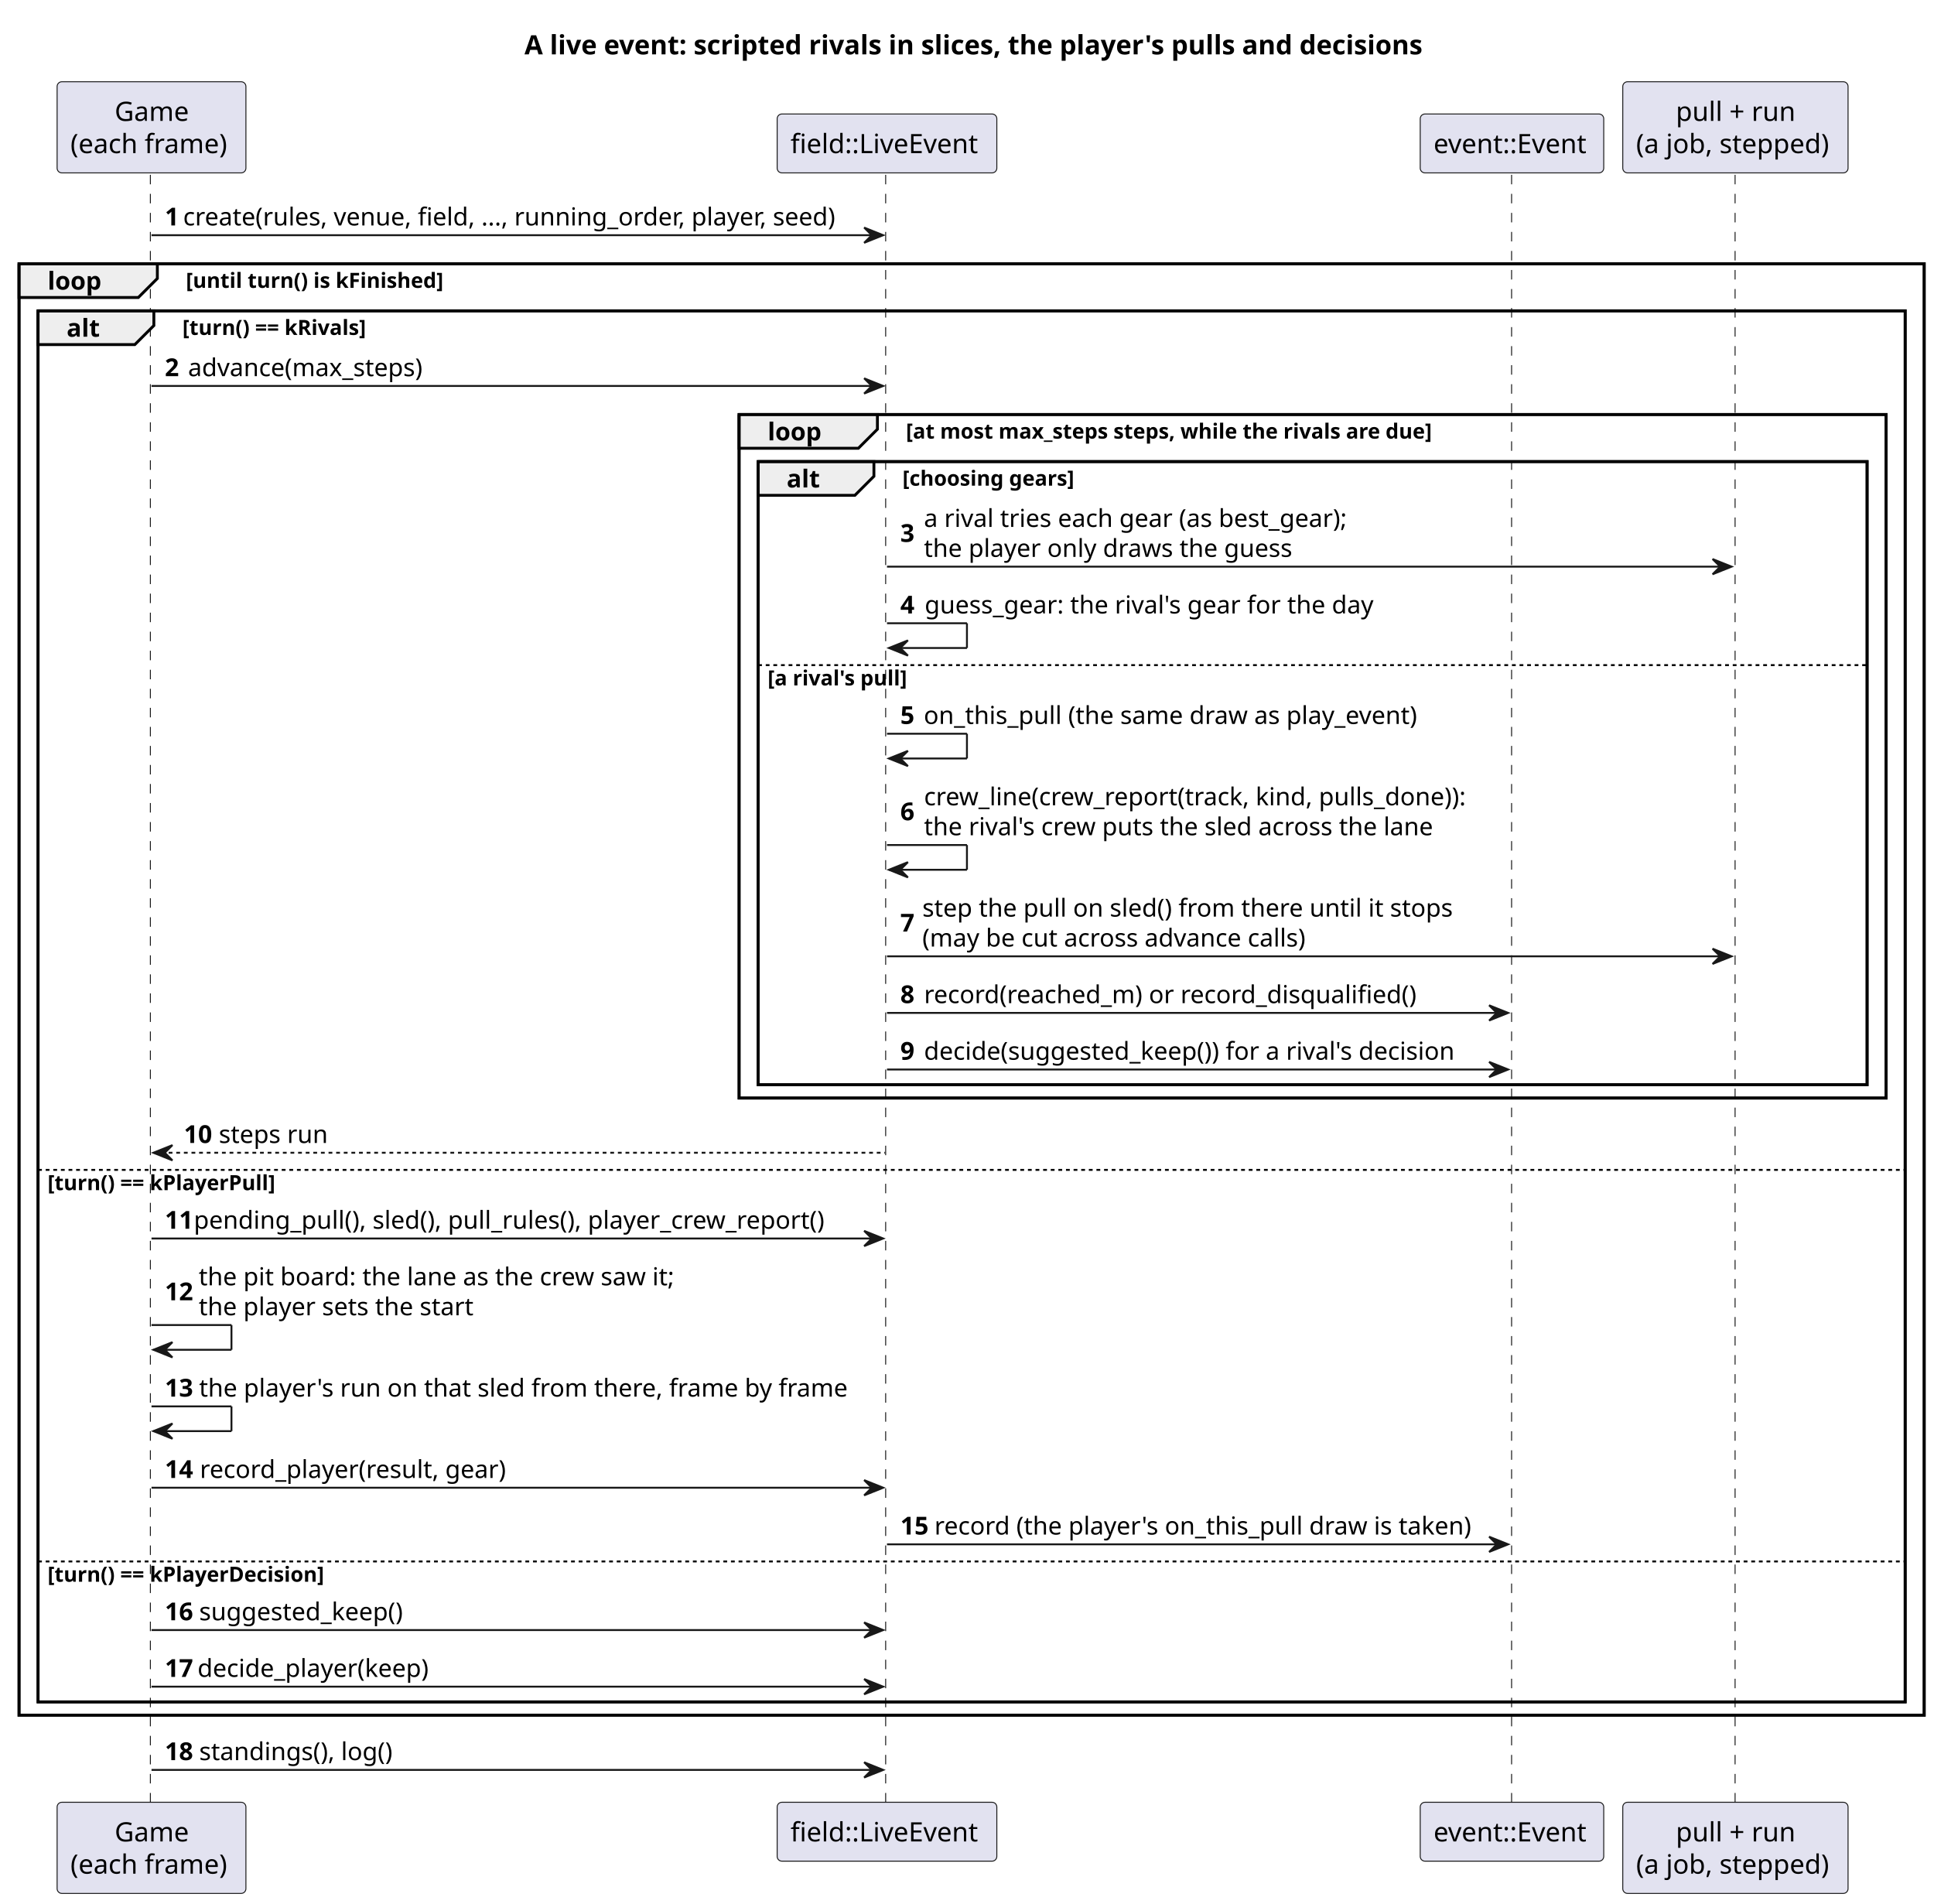
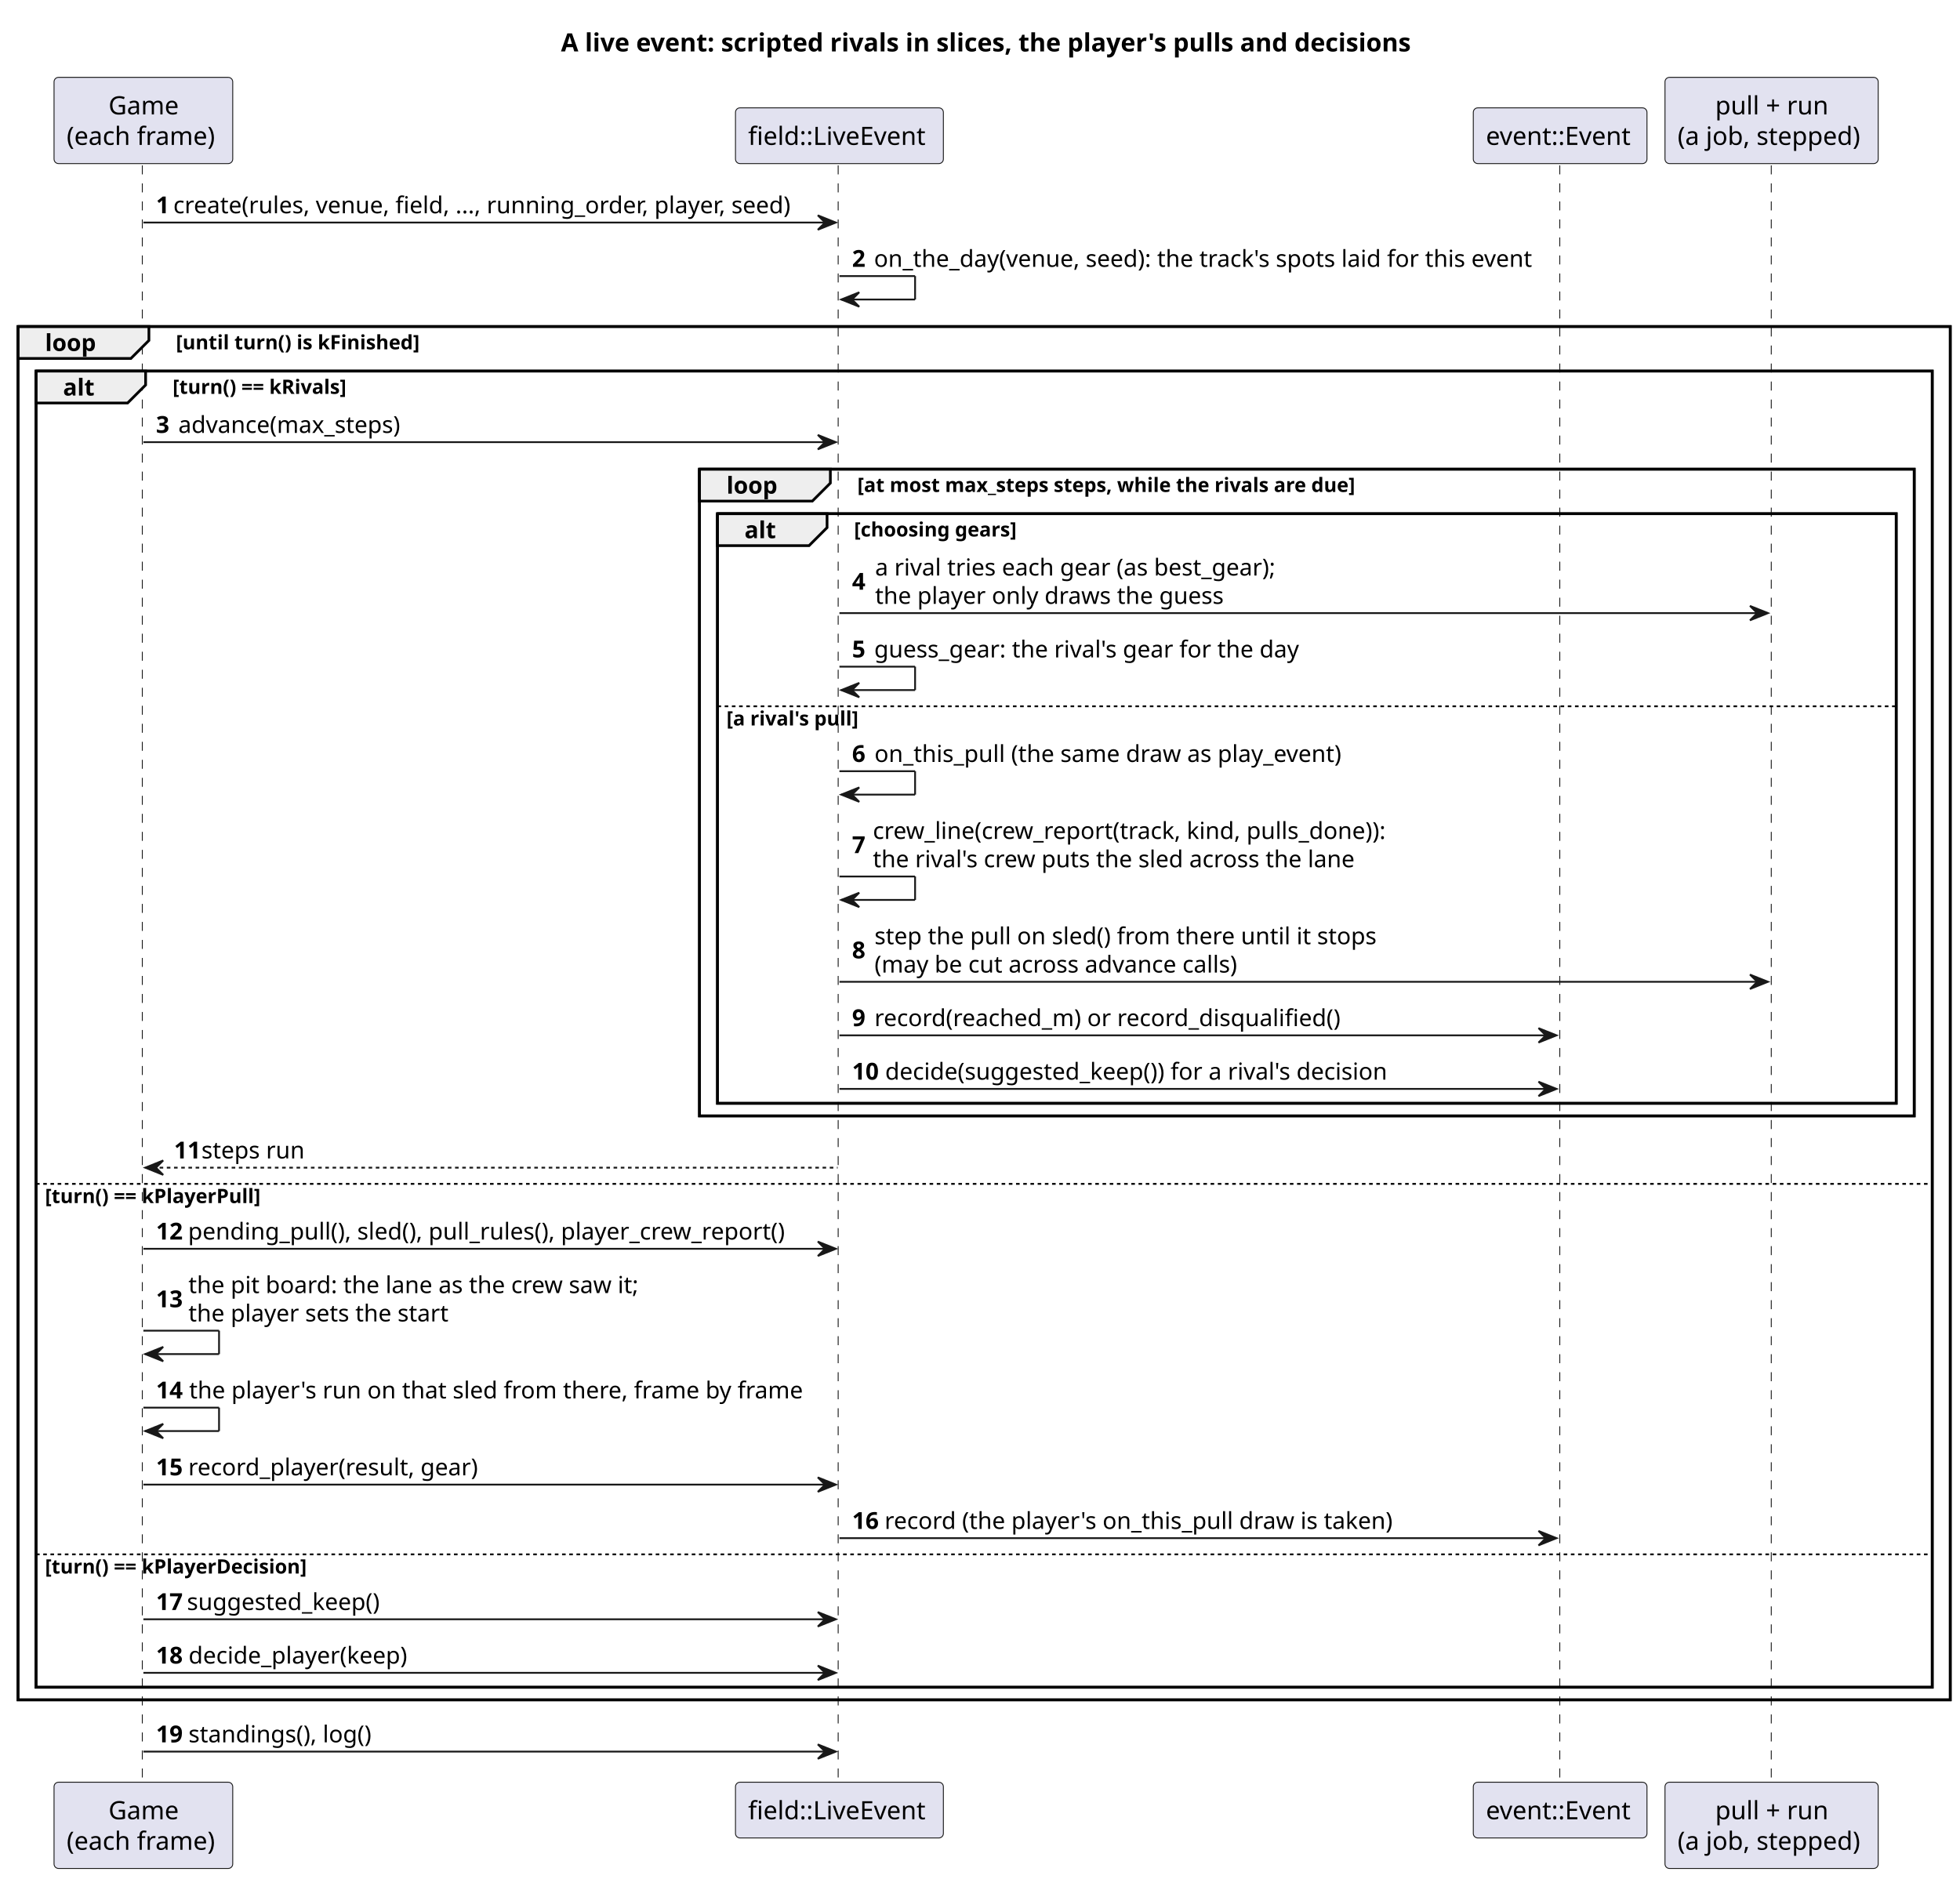
- <svg xmlns="http://www.w3.org/2000/svg" contentStyleType="text/css" height="1000px" preserveAspectRatio="none" style="width:1016px;height:1000px;background:#FFFFFF;" version="1.1" viewBox="0 0 1016 1000" width="1016px" zoomAndPan="magnify">
+ <svg xmlns="http://www.w3.org/2000/svg" contentStyleType="text/css" height="1043px" preserveAspectRatio="none" style="width:1088px;height:1043px;background:#FFFFFF;" version="1.1" viewBox="0 0 1088 1043" width="1088px" zoomAndPan="magnify">
  <defs />
  <g>
-     <text fill="#000000" font-family="sans-serif" font-size="14" font-weight="bold" lengthAdjust="spacing" textLength="468.809" x="275.522" y="28.562">A live event: scripted rivals in slices, the player's pulls and decisions</text>
-     <rect fill="none" height="762.437" style="stroke:#000000;stroke-width:1.5;" width="1000.852" x="10" y="138.548" />
-     <rect fill="none" height="730.707" style="stroke:#000000;stroke-width:1.5;" width="980.852" x="20" y="163.277" />
-     <rect fill="none" height="359.063" style="stroke:#000000;stroke-width:1.5;" width="602.58" x="388.272" y="217.736" />
-     <rect fill="none" height="327.334" style="stroke:#000000;stroke-width:1.5;" width="582.58" x="398.272" y="242.466" />
-     <line style="stroke:#181818;stroke-width:0.5;stroke-dasharray:5.0,5.0;" x1="79" x2="79" y1="91.818" y2="947.714" />
-     <line style="stroke:#181818;stroke-width:0.5;stroke-dasharray:5.0,5.0;" x1="465.272" x2="465.272" y1="91.818" y2="947.714" />
-     <line style="stroke:#181818;stroke-width:0.5;stroke-dasharray:5.0,5.0;" x1="794.094" x2="794.094" y1="91.818" y2="947.714" />
-     <line style="stroke:#181818;stroke-width:0.5;stroke-dasharray:5.0,5.0;" x1="911.501" x2="911.501" y1="91.818" y2="947.714" />
+     <text fill="#000000" font-family="sans-serif" font-size="14" font-weight="bold" lengthAdjust="spacing" textLength="468.809" x="311.391" y="28.562">A live event: scripted rivals in slices, the player's pulls and decisions</text>
+     <rect fill="none" height="762.437" style="stroke:#000000;stroke-width:1.5;" width="1072.59" x="10" y="181.277" />
+     <rect fill="none" height="730.707" style="stroke:#000000;stroke-width:1.5;" width="1052.59" x="20" y="206.007" />
+     <rect fill="none" height="359.063" style="stroke:#000000;stroke-width:1.5;" width="674.318" x="388.272" y="260.466" />
+     <rect fill="none" height="327.334" style="stroke:#000000;stroke-width:1.5;" width="654.318" x="398.272" y="285.195" />
+     <line style="stroke:#181818;stroke-width:0.5;stroke-dasharray:5.0,5.0;" x1="79" x2="79" y1="91.818" y2="990.443" />
+     <line style="stroke:#181818;stroke-width:0.5;stroke-dasharray:5.0,5.0;" x1="465.272" x2="465.272" y1="91.818" y2="990.443" />
+     <line style="stroke:#181818;stroke-width:0.5;stroke-dasharray:5.0,5.0;" x1="865.832" x2="865.832" y1="91.818" y2="990.443" />
+     <line style="stroke:#181818;stroke-width:0.5;stroke-dasharray:5.0,5.0;" x1="983.24" x2="983.24" y1="91.818" y2="990.443" />
    <rect fill="#E2E2F0" height="47.879" rx="2.5" ry="2.5" style="stroke:#181818;stroke-width:0.5;" width="99.189" x="30" y="42.94" />
    <text fill="#000000" font-family="sans-serif" font-size="14" lengthAdjust="spacing" textLength="38.732" x="60.228" y="63.502">Game</text>
    <text fill="#000000" font-family="sans-serif" font-size="14" lengthAdjust="spacing" textLength="85.189" x="37" y="80.441">(each frame)</text>
-     <rect fill="#E2E2F0" height="47.879" rx="2.5" ry="2.5" style="stroke:#181818;stroke-width:0.5;" width="99.189" x="30" y="946.714" />
-     <text fill="#000000" font-family="sans-serif" font-size="14" lengthAdjust="spacing" textLength="38.732" x="60.228" y="967.276">Game</text>
-     <text fill="#000000" font-family="sans-serif" font-size="14" lengthAdjust="spacing" textLength="85.189" x="37" y="984.216">(each frame)</text>
+     <rect fill="#E2E2F0" height="47.879" rx="2.5" ry="2.5" style="stroke:#181818;stroke-width:0.5;" width="99.189" x="30" y="989.443" />
+     <text fill="#000000" font-family="sans-serif" font-size="14" lengthAdjust="spacing" textLength="38.732" x="60.228" y="1010.006">Game</text>
+     <text fill="#000000" font-family="sans-serif" font-size="14" lengthAdjust="spacing" textLength="85.189" x="37" y="1026.945">(each frame)</text>
    <rect fill="#E2E2F0" height="30.939" rx="2.5" ry="2.5" style="stroke:#181818;stroke-width:0.5;" width="115.397" x="408.272" y="59.879" />
    <text fill="#000000" font-family="sans-serif" font-size="14" lengthAdjust="spacing" textLength="101.397" x="415.272" y="80.441">field::LiveEvent</text>
-     <rect fill="#E2E2F0" height="30.939" rx="2.5" ry="2.5" style="stroke:#181818;stroke-width:0.5;" width="115.397" x="408.272" y="946.714" />
-     <text fill="#000000" font-family="sans-serif" font-size="14" lengthAdjust="spacing" textLength="101.397" x="415.272" y="967.276">field::LiveEvent</text>
-     <rect fill="#E2E2F0" height="30.939" rx="2.5" ry="2.5" style="stroke:#181818;stroke-width:0.5;" width="96.407" x="746.094" y="59.879" />
-     <text fill="#000000" font-family="sans-serif" font-size="14" lengthAdjust="spacing" textLength="82.407" x="753.094" y="80.441">event::Event</text>
-     <rect fill="#E2E2F0" height="30.939" rx="2.5" ry="2.5" style="stroke:#181818;stroke-width:0.5;" width="96.407" x="746.094" y="946.714" />
-     <text fill="#000000" font-family="sans-serif" font-size="14" lengthAdjust="spacing" textLength="82.407" x="753.094" y="967.276">event::Event</text>
-     <rect fill="#E2E2F0" height="47.879" rx="2.5" ry="2.5" style="stroke:#181818;stroke-width:0.5;" width="118.351" x="852.501" y="42.94" />
-     <text fill="#000000" font-family="sans-serif" font-size="14" lengthAdjust="spacing" textLength="62.59" x="880.381" y="63.502">pull + run</text>
-     <text fill="#000000" font-family="sans-serif" font-size="14" lengthAdjust="spacing" textLength="104.351" x="859.501" y="80.441">(a job, stepped)</text>
-     <rect fill="#E2E2F0" height="47.879" rx="2.5" ry="2.5" style="stroke:#181818;stroke-width:0.5;" width="118.351" x="852.501" y="946.714" />
-     <text fill="#000000" font-family="sans-serif" font-size="14" lengthAdjust="spacing" textLength="62.59" x="880.381" y="967.276">pull + run</text>
-     <text fill="#000000" font-family="sans-serif" font-size="14" lengthAdjust="spacing" textLength="104.351" x="859.501" y="984.216">(a job, stepped)</text>
+     <rect fill="#E2E2F0" height="30.939" rx="2.5" ry="2.5" style="stroke:#181818;stroke-width:0.5;" width="115.397" x="408.272" y="989.443" />
+     <text fill="#000000" font-family="sans-serif" font-size="14" lengthAdjust="spacing" textLength="101.397" x="415.272" y="1010.006">field::LiveEvent</text>
+     <rect fill="#E2E2F0" height="30.939" rx="2.5" ry="2.5" style="stroke:#181818;stroke-width:0.5;" width="96.407" x="817.832" y="59.879" />
+     <text fill="#000000" font-family="sans-serif" font-size="14" lengthAdjust="spacing" textLength="82.407" x="824.832" y="80.441">event::Event</text>
+     <rect fill="#E2E2F0" height="30.939" rx="2.5" ry="2.5" style="stroke:#181818;stroke-width:0.5;" width="96.407" x="817.832" y="989.443" />
+     <text fill="#000000" font-family="sans-serif" font-size="14" lengthAdjust="spacing" textLength="82.407" x="824.832" y="1010.006">event::Event</text>
+     <rect fill="#E2E2F0" height="47.879" rx="2.5" ry="2.5" style="stroke:#181818;stroke-width:0.5;" width="118.351" x="924.24" y="42.94" />
+     <text fill="#000000" font-family="sans-serif" font-size="14" lengthAdjust="spacing" textLength="62.59" x="952.12" y="63.502">pull + run</text>
+     <text fill="#000000" font-family="sans-serif" font-size="14" lengthAdjust="spacing" textLength="104.351" x="931.24" y="80.441">(a job, stepped)</text>
+     <rect fill="#E2E2F0" height="47.879" rx="2.5" ry="2.5" style="stroke:#181818;stroke-width:0.5;" width="118.351" x="924.24" y="989.443" />
+     <text fill="#000000" font-family="sans-serif" font-size="14" lengthAdjust="spacing" textLength="62.59" x="952.12" y="1010.006">pull + run</text>
+     <text fill="#000000" font-family="sans-serif" font-size="14" lengthAdjust="spacing" textLength="104.351" x="931.24" y="1026.945">(a job, stepped)</text>
    <polygon fill="#181818" points="453.971,119.548,463.971,123.548,453.971,127.548,457.971,123.548" style="stroke:#181818;stroke-width:1.0;" />
    <line style="stroke:#181818;stroke-width:1.0;" x1="79.595" x2="459.971" y1="123.548" y2="123.548" />
    <text fill="#000000" font-family="sans-serif" font-size="13" font-weight="bold" lengthAdjust="spacing" textLength="5.605" x="86.595" y="118.412">1</text>
    <text fill="#000000" font-family="sans-serif" font-size="13" lengthAdjust="spacing" textLength="352.771" x="96.2" y="118.412">create(rules, venue, field, ..., running_order, player, seed)</text>
-     <path d="M10,138.548 L82.663,138.548 L82.663,146.277 L72.663,156.277 L10,156.277 L10,138.548 " fill="#EEEEEE" style="stroke:#000000;stroke-width:1.5;" />
-     <rect fill="none" height="762.437" style="stroke:#000000;stroke-width:1.5;" width="1000.852" x="10" y="138.548" />
-     <text fill="#000000" font-family="sans-serif" font-size="13" font-weight="bold" lengthAdjust="spacing" textLength="27.663" x="25" y="152.142">loop</text>
-     <text fill="#000000" font-family="sans-serif" font-size="11" font-weight="bold" lengthAdjust="spacing" textLength="131.576" x="97.663" y="151.204">[until turn() is kFinished]</text>
-     <path d="M20,163.277 L80.831,163.277 L80.831,171.007 L70.831,181.007 L20,181.007 L20,163.277 " fill="#EEEEEE" style="stroke:#000000;stroke-width:1.5;" />
-     <rect fill="none" height="730.707" style="stroke:#000000;stroke-width:1.5;" width="980.852" x="20" y="163.277" />
-     <text fill="#000000" font-family="sans-serif" font-size="13" font-weight="bold" lengthAdjust="spacing" textLength="15.831" x="35" y="176.871">alt</text>
-     <text fill="#000000" font-family="sans-serif" font-size="11" font-weight="bold" lengthAdjust="spacing" textLength="97.641" x="95.831" y="175.934">[turn() == kRivals]</text>
-     <polygon fill="#181818" points="453.971,198.736,463.971,202.736,453.971,206.736,457.971,202.736" style="stroke:#181818;stroke-width:1.0;" />
-     <line style="stroke:#181818;stroke-width:1.0;" x1="79.595" x2="459.971" y1="202.736" y2="202.736" />
-     <text fill="#000000" font-family="sans-serif" font-size="13" font-weight="bold" lengthAdjust="spacing" textLength="8.188" x="86.595" y="197.601">2</text>
-     <text fill="#000000" font-family="sans-serif" font-size="13" lengthAdjust="spacing" textLength="127.264" x="98.783" y="197.601">advance(max_steps)</text>
-     <path d="M388.272,217.736 L460.935,217.736 L460.935,225.466 L450.935,235.466 L388.272,235.466 L388.272,217.736 " fill="#EEEEEE" style="stroke:#000000;stroke-width:1.5;" />
-     <rect fill="none" height="359.063" style="stroke:#000000;stroke-width:1.5;" width="602.58" x="388.272" y="217.736" />
-     <text fill="#000000" font-family="sans-serif" font-size="13" font-weight="bold" lengthAdjust="spacing" textLength="27.663" x="403.272" y="231.33">loop</text>
-     <text fill="#000000" font-family="sans-serif" font-size="11" font-weight="bold" lengthAdjust="spacing" textLength="271.391" x="475.935" y="230.393">[at most max_steps steps, while the rivals are due]</text>
-     <path d="M398.272,242.466 L459.103,242.466 L459.103,250.195 L449.103,260.195 L398.272,260.195 L398.272,242.466 " fill="#EEEEEE" style="stroke:#000000;stroke-width:1.5;" />
-     <rect fill="none" height="327.334" style="stroke:#000000;stroke-width:1.5;" width="582.58" x="398.272" y="242.466" />
-     <text fill="#000000" font-family="sans-serif" font-size="13" font-weight="bold" lengthAdjust="spacing" textLength="15.831" x="413.272" y="256.06">alt</text>
-     <text fill="#000000" font-family="sans-serif" font-size="11" font-weight="bold" lengthAdjust="spacing" textLength="91.18" x="474.103" y="255.122">[choosing gears]</text>
-     <polygon fill="#181818" points="899.676,293.654,909.676,297.654,899.676,301.654,903.676,297.654" style="stroke:#181818;stroke-width:1.0;" />
-     <line style="stroke:#181818;stroke-width:1.0;" x1="465.971" x2="905.676" y1="297.654" y2="297.654" />
-     <text fill="#000000" font-family="sans-serif" font-size="13" font-weight="bold" lengthAdjust="spacing" textLength="8.392" x="472.971" y="284.654">3</text>
-     <text fill="#000000" font-family="sans-serif" font-size="13" lengthAdjust="spacing" textLength="227.405" x="485.362" y="276.789">a rival tries each gear (as best_gear);</text>
-     <text fill="#000000" font-family="sans-serif" font-size="13" lengthAdjust="spacing" textLength="196.054" x="485.362" y="292.519">the player only draws the guess</text>
-     <line style="stroke:#181818;stroke-width:1.0;" x1="465.971" x2="507.971" y1="327.384" y2="327.384" />
-     <line style="stroke:#181818;stroke-width:1.0;" x1="507.971" x2="507.971" y1="327.384" y2="340.384" />
-     <line style="stroke:#181818;stroke-width:1.0;" x1="466.971" x2="507.971" y1="340.384" y2="340.384" />
-     <polygon fill="#181818" points="476.971,336.384,466.971,340.384,476.971,344.384,472.971,340.384" style="stroke:#181818;stroke-width:1.0;" />
-     <text fill="#000000" font-family="sans-serif" font-size="13" font-weight="bold" lengthAdjust="spacing" textLength="8.791" x="472.971" y="322.248">4</text>
-     <text fill="#000000" font-family="sans-serif" font-size="13" lengthAdjust="spacing" textLength="239.726" x="485.762" y="322.248">guess_gear: the rival's gear for the day</text>
-     <line style="stroke:#000000;stroke-width:1.0;stroke-dasharray:2.0,2.0;" x1="398.272" x2="980.852" y1="349.384" y2="349.384" />
-     <text fill="#000000" font-family="sans-serif" font-size="11" font-weight="bold" lengthAdjust="spacing" textLength="72.945" x="403.272" y="360.04">[a rival's pull]</text>
-     <line style="stroke:#181818;stroke-width:1.0;" x1="465.971" x2="507.971" y1="385.423" y2="385.423" />
-     <line style="stroke:#181818;stroke-width:1.0;" x1="507.971" x2="507.971" y1="385.423" y2="398.423" />
-     <line style="stroke:#181818;stroke-width:1.0;" x1="466.971" x2="507.971" y1="398.423" y2="398.423" />
-     <polygon fill="#181818" points="476.971,394.423,466.971,398.423,476.971,402.423,472.971,398.423" style="stroke:#181818;stroke-width:1.0;" />
-     <text fill="#000000" font-family="sans-serif" font-size="13" font-weight="bold" lengthAdjust="spacing" textLength="8.309" x="472.971" y="380.287">5</text>
-     <text fill="#000000" font-family="sans-serif" font-size="13" lengthAdjust="spacing" textLength="262.634" x="485.28" y="380.287">on_this_pull (the same draw as play_event)</text>
-     <line style="stroke:#181818;stroke-width:1.0;" x1="465.971" x2="507.971" y1="443.882" y2="443.882" />
-     <line style="stroke:#181818;stroke-width:1.0;" x1="507.971" x2="507.971" y1="443.882" y2="456.882" />
-     <line style="stroke:#181818;stroke-width:1.0;" x1="466.971" x2="507.971" y1="456.882" y2="456.882" />
-     <polygon fill="#181818" points="476.971,452.882,466.971,456.882,476.971,460.882,472.971,456.882" style="stroke:#181818;stroke-width:1.0;" />
-     <text fill="#000000" font-family="sans-serif" font-size="13" font-weight="bold" lengthAdjust="spacing" textLength="8.442" x="472.971" y="430.881">6</text>
-     <text fill="#000000" font-family="sans-serif" font-size="13" lengthAdjust="spacing" textLength="292.062" x="485.413" y="423.017">crew_line(crew_report(track, kind, pulls_done)):</text>
-     <text fill="#000000" font-family="sans-serif" font-size="13" lengthAdjust="spacing" textLength="274.06" x="485.413" y="438.746">the rival's crew puts the sled across the lane</text>
-     <polygon fill="#181818" points="899.676,498.341,909.676,502.341,899.676,506.341,903.676,502.341" style="stroke:#181818;stroke-width:1.0;" />
-     <line style="stroke:#181818;stroke-width:1.0;" x1="465.971" x2="905.676" y1="502.341" y2="502.341" />
-     <text fill="#000000" font-family="sans-serif" font-size="13" font-weight="bold" lengthAdjust="spacing" textLength="7.56" x="472.971" y="489.34">7</text>
-     <text fill="#000000" font-family="sans-serif" font-size="13" lengthAdjust="spacing" textLength="279.462" x="484.531" y="481.476">step the pull on sled() from there until it stops</text>
-     <text fill="#000000" font-family="sans-serif" font-size="13" lengthAdjust="spacing" textLength="210.241" x="484.531" y="497.205">(may be cut across advance calls)</text>
-     <polygon fill="#181818" points="782.297,528.07,792.297,532.07,782.297,536.07,786.297,532.07" style="stroke:#181818;stroke-width:1.0;" />
-     <line style="stroke:#181818;stroke-width:1.0;" x1="465.971" x2="788.297" y1="532.07" y2="532.07" />
-     <text fill="#000000" font-family="sans-serif" font-size="13" font-weight="bold" lengthAdjust="spacing" textLength="8.461" x="472.971" y="526.935">8</text>
-     <text fill="#000000" font-family="sans-serif" font-size="13" lengthAdjust="spacing" textLength="264.45" x="485.432" y="526.935">record(reached_m) or record_disqualified()</text>
-     <polygon fill="#181818" points="782.297,557.8,792.297,561.8,782.297,565.8,786.297,561.8" style="stroke:#181818;stroke-width:1.0;" />
-     <line style="stroke:#181818;stroke-width:1.0;" x1="465.971" x2="788.297" y1="561.8" y2="561.8" />
-     <text fill="#000000" font-family="sans-serif" font-size="13" font-weight="bold" lengthAdjust="spacing" textLength="8.442" x="472.971" y="556.664">9</text>
-     <text fill="#000000" font-family="sans-serif" font-size="13" lengthAdjust="spacing" textLength="289.11" x="485.413" y="556.664">decide(suggested_keep()) for a rival's decision</text>
-     <polygon fill="#181818" points="90.595,601.529,80.595,605.529,90.595,609.529,86.595,605.529" style="stroke:#181818;stroke-width:1.0;" />
-     <line style="stroke:#181818;stroke-width:1.0;stroke-dasharray:2.0,2.0;" x1="84.595" x2="464.971" y1="605.529" y2="605.529" />
-     <text fill="#000000" font-family="sans-serif" font-size="13" font-weight="bold" lengthAdjust="spacing" textLength="14.371" x="96.595" y="600.394">10</text>
-     <text fill="#000000" font-family="sans-serif" font-size="13" lengthAdjust="spacing" textLength="57.434" x="114.966" y="600.394">steps run</text>
-     <line style="stroke:#000000;stroke-width:1.0;stroke-dasharray:2.0,2.0;" x1="20" x2="1000.852" y1="614.529" y2="614.529" />
-     <text fill="#000000" font-family="sans-serif" font-size="11" font-weight="bold" lengthAdjust="spacing" textLength="119.399" x="25" y="625.186">[turn() == kPlayerPull]</text>
-     <polygon fill="#181818" points="453.971,646.568,463.971,650.568,453.971,654.568,457.971,650.568" style="stroke:#181818;stroke-width:1.0;" />
-     <line style="stroke:#181818;stroke-width:1.0;" x1="79.595" x2="459.971" y1="650.568" y2="650.568" />
-     <text fill="#000000" font-family="sans-serif" font-size="13" font-weight="bold" lengthAdjust="spacing" textLength="11.21" x="86.595" y="645.433">11</text>
-     <text fill="#000000" font-family="sans-serif" font-size="13" lengthAdjust="spacing" textLength="339.543" x="101.805" y="645.433">pending_pull(), sled(), pull_rules(), player_crew_report()</text>
-     <line style="stroke:#181818;stroke-width:1.0;" x1="79.595" x2="121.595" y1="696.027" y2="696.027" />
-     <line style="stroke:#181818;stroke-width:1.0;" x1="121.595" x2="121.595" y1="696.027" y2="709.027" />
-     <line style="stroke:#181818;stroke-width:1.0;" x1="80.595" x2="121.595" y1="709.027" y2="709.027" />
-     <polygon fill="#181818" points="90.595,705.027,80.595,709.027,90.595,713.027,86.595,709.027" style="stroke:#181818;stroke-width:1.0;" />
-     <text fill="#000000" font-family="sans-serif" font-size="13" font-weight="bold" lengthAdjust="spacing" textLength="13.793" x="86.595" y="683.027">12</text>
-     <text fill="#000000" font-family="sans-serif" font-size="13" lengthAdjust="spacing" textLength="253.011" x="104.388" y="675.162">the pit board: the lane as the crew saw it;</text>
-     <text fill="#000000" font-family="sans-serif" font-size="13" lengthAdjust="spacing" textLength="144.968" x="104.388" y="690.892">the player sets the start</text>
+     <line style="stroke:#181818;stroke-width:1.0;" x1="465.971" x2="507.971" y1="153.277" y2="153.277" />
+     <line style="stroke:#181818;stroke-width:1.0;" x1="507.971" x2="507.971" y1="153.277" y2="166.277" />
+     <line style="stroke:#181818;stroke-width:1.0;" x1="466.971" x2="507.971" y1="166.277" y2="166.277" />
+     <polygon fill="#181818" points="476.971,162.277,466.971,166.277,476.971,170.277,472.971,166.277" style="stroke:#181818;stroke-width:1.0;" />
+     <text fill="#000000" font-family="sans-serif" font-size="13" font-weight="bold" lengthAdjust="spacing" textLength="8.188" x="472.971" y="148.142">2</text>
+     <text fill="#000000" font-family="sans-serif" font-size="13" lengthAdjust="spacing" textLength="373.877" x="485.159" y="148.142">on_the_day(venue, seed): the track's spots laid for this event</text>
+     <path d="M10,181.277 L82.663,181.277 L82.663,189.007 L72.663,199.007 L10,199.007 L10,181.277 " fill="#EEEEEE" style="stroke:#000000;stroke-width:1.5;" />
+     <rect fill="none" height="762.437" style="stroke:#000000;stroke-width:1.5;" width="1072.59" x="10" y="181.277" />
+     <text fill="#000000" font-family="sans-serif" font-size="13" font-weight="bold" lengthAdjust="spacing" textLength="27.663" x="25" y="194.871">loop</text>
+     <text fill="#000000" font-family="sans-serif" font-size="11" font-weight="bold" lengthAdjust="spacing" textLength="131.576" x="97.663" y="193.934">[until turn() is kFinished]</text>
+     <path d="M20,206.007 L80.831,206.007 L80.831,213.736 L70.831,223.736 L20,223.736 L20,206.007 " fill="#EEEEEE" style="stroke:#000000;stroke-width:1.5;" />
+     <rect fill="none" height="730.707" style="stroke:#000000;stroke-width:1.5;" width="1052.59" x="20" y="206.007" />
+     <text fill="#000000" font-family="sans-serif" font-size="13" font-weight="bold" lengthAdjust="spacing" textLength="15.831" x="35" y="219.601">alt</text>
+     <text fill="#000000" font-family="sans-serif" font-size="11" font-weight="bold" lengthAdjust="spacing" textLength="97.641" x="95.831" y="218.663">[turn() == kRivals]</text>
+     <polygon fill="#181818" points="453.971,241.466,463.971,245.466,453.971,249.466,457.971,245.466" style="stroke:#181818;stroke-width:1.0;" />
+     <line style="stroke:#181818;stroke-width:1.0;" x1="79.595" x2="459.971" y1="245.466" y2="245.466" />
+     <text fill="#000000" font-family="sans-serif" font-size="13" font-weight="bold" lengthAdjust="spacing" textLength="8.392" x="86.595" y="240.33">3</text>
+     <text fill="#000000" font-family="sans-serif" font-size="13" lengthAdjust="spacing" textLength="127.264" x="98.986" y="240.33">advance(max_steps)</text>
+     <path d="M388.272,260.466 L460.935,260.466 L460.935,268.195 L450.935,278.195 L388.272,278.195 L388.272,260.466 " fill="#EEEEEE" style="stroke:#000000;stroke-width:1.5;" />
+     <rect fill="none" height="359.063" style="stroke:#000000;stroke-width:1.5;" width="674.318" x="388.272" y="260.466" />
+     <text fill="#000000" font-family="sans-serif" font-size="13" font-weight="bold" lengthAdjust="spacing" textLength="27.663" x="403.272" y="274.06">loop</text>
+     <text fill="#000000" font-family="sans-serif" font-size="11" font-weight="bold" lengthAdjust="spacing" textLength="271.391" x="475.935" y="273.122">[at most max_steps steps, while the rivals are due]</text>
+     <path d="M398.272,285.195 L459.103,285.195 L459.103,292.925 L449.103,302.925 L398.272,302.925 L398.272,285.195 " fill="#EEEEEE" style="stroke:#000000;stroke-width:1.5;" />
+     <rect fill="none" height="327.334" style="stroke:#000000;stroke-width:1.5;" width="654.318" x="398.272" y="285.195" />
+     <text fill="#000000" font-family="sans-serif" font-size="13" font-weight="bold" lengthAdjust="spacing" textLength="15.831" x="413.272" y="298.789">alt</text>
+     <text fill="#000000" font-family="sans-serif" font-size="11" font-weight="bold" lengthAdjust="spacing" textLength="91.18" x="474.103" y="297.852">[choosing gears]</text>
+     <polygon fill="#181818" points="971.415,336.384,981.415,340.384,971.415,344.384,975.415,340.384" style="stroke:#181818;stroke-width:1.0;" />
+     <line style="stroke:#181818;stroke-width:1.0;" x1="465.971" x2="977.415" y1="340.384" y2="340.384" />
+     <text fill="#000000" font-family="sans-serif" font-size="13" font-weight="bold" lengthAdjust="spacing" textLength="8.791" x="472.971" y="327.383">4</text>
+     <text fill="#000000" font-family="sans-serif" font-size="13" lengthAdjust="spacing" textLength="227.405" x="485.762" y="319.519">a rival tries each gear (as best_gear);</text>
+     <text fill="#000000" font-family="sans-serif" font-size="13" lengthAdjust="spacing" textLength="196.054" x="485.762" y="335.248">the player only draws the guess</text>
+     <line style="stroke:#181818;stroke-width:1.0;" x1="465.971" x2="507.971" y1="370.113" y2="370.113" />
+     <line style="stroke:#181818;stroke-width:1.0;" x1="507.971" x2="507.971" y1="370.113" y2="383.113" />
+     <line style="stroke:#181818;stroke-width:1.0;" x1="466.971" x2="507.971" y1="383.113" y2="383.113" />
+     <polygon fill="#181818" points="476.971,379.113,466.971,383.113,476.971,387.113,472.971,383.113" style="stroke:#181818;stroke-width:1.0;" />
+     <text fill="#000000" font-family="sans-serif" font-size="13" font-weight="bold" lengthAdjust="spacing" textLength="8.309" x="472.971" y="364.978">5</text>
+     <text fill="#000000" font-family="sans-serif" font-size="13" lengthAdjust="spacing" textLength="239.726" x="485.28" y="364.978">guess_gear: the rival's gear for the day</text>
+     <line style="stroke:#000000;stroke-width:1.0;stroke-dasharray:2.0,2.0;" x1="398.272" x2="1052.59" y1="392.113" y2="392.113" />
+     <text fill="#000000" font-family="sans-serif" font-size="11" font-weight="bold" lengthAdjust="spacing" textLength="72.945" x="403.272" y="402.769">[a rival's pull]</text>
+     <line style="stroke:#181818;stroke-width:1.0;" x1="465.971" x2="507.971" y1="428.152" y2="428.152" />
+     <line style="stroke:#181818;stroke-width:1.0;" x1="507.971" x2="507.971" y1="428.152" y2="441.152" />
+     <line style="stroke:#181818;stroke-width:1.0;" x1="466.971" x2="507.971" y1="441.152" y2="441.152" />
+     <polygon fill="#181818" points="476.971,437.152,466.971,441.152,476.971,445.152,472.971,441.152" style="stroke:#181818;stroke-width:1.0;" />
+     <text fill="#000000" font-family="sans-serif" font-size="13" font-weight="bold" lengthAdjust="spacing" textLength="8.442" x="472.971" y="423.017">6</text>
+     <text fill="#000000" font-family="sans-serif" font-size="13" lengthAdjust="spacing" textLength="262.634" x="485.413" y="423.017">on_this_pull (the same draw as play_event)</text>
+     <line style="stroke:#181818;stroke-width:1.0;" x1="465.971" x2="507.971" y1="486.611" y2="486.611" />
+     <line style="stroke:#181818;stroke-width:1.0;" x1="507.971" x2="507.971" y1="486.611" y2="499.611" />
+     <line style="stroke:#181818;stroke-width:1.0;" x1="466.971" x2="507.971" y1="499.611" y2="499.611" />
+     <polygon fill="#181818" points="476.971,495.611,466.971,499.611,476.971,503.611,472.971,499.611" style="stroke:#181818;stroke-width:1.0;" />
+     <text fill="#000000" font-family="sans-serif" font-size="13" font-weight="bold" lengthAdjust="spacing" textLength="7.56" x="472.971" y="473.611">7</text>
+     <text fill="#000000" font-family="sans-serif" font-size="13" lengthAdjust="spacing" textLength="292.062" x="484.531" y="465.746">crew_line(crew_report(track, kind, pulls_done)):</text>
+     <text fill="#000000" font-family="sans-serif" font-size="13" lengthAdjust="spacing" textLength="274.06" x="484.531" y="481.476">the rival's crew puts the sled across the lane</text>
+     <polygon fill="#181818" points="971.415,541.07,981.415,545.07,971.415,549.07,975.415,545.07" style="stroke:#181818;stroke-width:1.0;" />
+     <line style="stroke:#181818;stroke-width:1.0;" x1="465.971" x2="977.415" y1="545.07" y2="545.07" />
+     <text fill="#000000" font-family="sans-serif" font-size="13" font-weight="bold" lengthAdjust="spacing" textLength="8.461" x="472.971" y="532.07">8</text>
+     <text fill="#000000" font-family="sans-serif" font-size="13" lengthAdjust="spacing" textLength="279.462" x="485.432" y="524.205">step the pull on sled() from there until it stops</text>
+     <text fill="#000000" font-family="sans-serif" font-size="13" lengthAdjust="spacing" textLength="210.241" x="485.432" y="539.935">(may be cut across advance calls)</text>
+     <polygon fill="#181818" points="854.036,570.8,864.036,574.8,854.036,578.8,858.036,574.8" style="stroke:#181818;stroke-width:1.0;" />
+     <line style="stroke:#181818;stroke-width:1.0;" x1="465.971" x2="860.036" y1="574.8" y2="574.8" />
+     <text fill="#000000" font-family="sans-serif" font-size="13" font-weight="bold" lengthAdjust="spacing" textLength="8.442" x="472.971" y="569.664">9</text>
+     <text fill="#000000" font-family="sans-serif" font-size="13" lengthAdjust="spacing" textLength="264.45" x="485.413" y="569.664">record(reached_m) or record_disqualified()</text>
+     <polygon fill="#181818" points="854.036,600.529,864.036,604.529,854.036,608.529,858.036,604.529" style="stroke:#181818;stroke-width:1.0;" />
+     <line style="stroke:#181818;stroke-width:1.0;" x1="465.971" x2="860.036" y1="604.529" y2="604.529" />
+     <text fill="#000000" font-family="sans-serif" font-size="13" font-weight="bold" lengthAdjust="spacing" textLength="14.371" x="472.971" y="599.394">10</text>
+     <text fill="#000000" font-family="sans-serif" font-size="13" lengthAdjust="spacing" textLength="289.11" x="491.342" y="599.394">decide(suggested_keep()) for a rival's decision</text>
+     <polygon fill="#181818" points="90.595,644.259,80.595,648.259,90.595,652.259,86.595,648.259" style="stroke:#181818;stroke-width:1.0;" />
+     <line style="stroke:#181818;stroke-width:1.0;stroke-dasharray:2.0,2.0;" x1="84.595" x2="464.971" y1="648.259" y2="648.259" />
+     <text fill="#000000" font-family="sans-serif" font-size="13" font-weight="bold" lengthAdjust="spacing" textLength="11.21" x="96.595" y="643.123">11</text>
+     <text fill="#000000" font-family="sans-serif" font-size="13" lengthAdjust="spacing" textLength="57.434" x="111.805" y="643.123">steps run</text>
+     <line style="stroke:#000000;stroke-width:1.0;stroke-dasharray:2.0,2.0;" x1="20" x2="1072.59" y1="657.259" y2="657.259" />
+     <text fill="#000000" font-family="sans-serif" font-size="11" font-weight="bold" lengthAdjust="spacing" textLength="119.399" x="25" y="667.915">[turn() == kPlayerPull]</text>
+     <polygon fill="#181818" points="453.971,689.298,463.971,693.298,453.971,697.298,457.971,693.298" style="stroke:#181818;stroke-width:1.0;" />
+     <line style="stroke:#181818;stroke-width:1.0;" x1="79.595" x2="459.971" y1="693.298" y2="693.298" />
+     <text fill="#000000" font-family="sans-serif" font-size="13" font-weight="bold" lengthAdjust="spacing" textLength="13.793" x="86.595" y="688.162">12</text>
+     <text fill="#000000" font-family="sans-serif" font-size="13" lengthAdjust="spacing" textLength="339.543" x="104.388" y="688.162">pending_pull(), sled(), pull_rules(), player_crew_report()</text>
    <line style="stroke:#181818;stroke-width:1.0;" x1="79.595" x2="121.595" y1="738.757" y2="738.757" />
    <line style="stroke:#181818;stroke-width:1.0;" x1="121.595" x2="121.595" y1="738.757" y2="751.757" />
    <line style="stroke:#181818;stroke-width:1.0;" x1="80.595" x2="121.595" y1="751.757" y2="751.757" />
    <polygon fill="#181818" points="90.595,747.757,80.595,751.757,90.595,755.757,86.595,751.757" style="stroke:#181818;stroke-width:1.0;" />
-     <text fill="#000000" font-family="sans-serif" font-size="13" font-weight="bold" lengthAdjust="spacing" textLength="13.997" x="86.595" y="733.621">13</text>
-     <text fill="#000000" font-family="sans-serif" font-size="13" lengthAdjust="spacing" textLength="341.644" x="104.591" y="733.621">the player's run on that sled from there, frame by frame</text>
-     <polygon fill="#181818" points="453.971,777.486,463.971,781.486,453.971,785.486,457.971,781.486" style="stroke:#181818;stroke-width:1.0;" />
-     <line style="stroke:#181818;stroke-width:1.0;" x1="79.595" x2="459.971" y1="781.486" y2="781.486" />
+     <text fill="#000000" font-family="sans-serif" font-size="13" font-weight="bold" lengthAdjust="spacing" textLength="13.997" x="86.595" y="725.756">13</text>
+     <text fill="#000000" font-family="sans-serif" font-size="13" lengthAdjust="spacing" textLength="253.011" x="104.591" y="717.892">the pit board: the lane as the crew saw it;</text>
+     <text fill="#000000" font-family="sans-serif" font-size="13" lengthAdjust="spacing" textLength="144.968" x="104.591" y="733.621">the player sets the start</text>
+     <line style="stroke:#181818;stroke-width:1.0;" x1="79.595" x2="121.595" y1="781.486" y2="781.486" />
+     <line style="stroke:#181818;stroke-width:1.0;" x1="121.595" x2="121.595" y1="781.486" y2="794.486" />
+     <line style="stroke:#181818;stroke-width:1.0;" x1="80.595" x2="121.595" y1="794.486" y2="794.486" />
+     <polygon fill="#181818" points="90.595,790.486,80.595,794.486,90.595,798.486,86.595,794.486" style="stroke:#181818;stroke-width:1.0;" />
    <text fill="#000000" font-family="sans-serif" font-size="13" font-weight="bold" lengthAdjust="spacing" textLength="14.396" x="86.595" y="776.351">14</text>
-     <text fill="#000000" font-family="sans-serif" font-size="13" lengthAdjust="spacing" textLength="163.719" x="104.991" y="776.351">record_player(result, gear)</text>
-     <polygon fill="#181818" points="782.297,807.216,792.297,811.216,782.297,815.216,786.297,811.216" style="stroke:#181818;stroke-width:1.0;" />
-     <line style="stroke:#181818;stroke-width:1.0;" x1="465.971" x2="788.297" y1="811.216" y2="811.216" />
-     <text fill="#000000" font-family="sans-serif" font-size="13" font-weight="bold" lengthAdjust="spacing" textLength="13.914" x="472.971" y="806.08">15</text>
-     <text fill="#000000" font-family="sans-serif" font-size="13" lengthAdjust="spacing" textLength="286.413" x="490.885" y="806.08">record (the player's on_this_pull draw is taken)</text>
-     <line style="stroke:#000000;stroke-width:1.0;stroke-dasharray:2.0,2.0;" x1="20" x2="1000.852" y1="820.216" y2="820.216" />
-     <text fill="#000000" font-family="sans-serif" font-size="11" font-weight="bold" lengthAdjust="spacing" textLength="146.148" x="25" y="830.872">[turn() == kPlayerDecision]</text>
-     <polygon fill="#181818" points="453.971,852.255,463.971,856.255,453.971,860.255,457.971,856.255" style="stroke:#181818;stroke-width:1.0;" />
-     <line style="stroke:#181818;stroke-width:1.0;" x1="79.595" x2="459.971" y1="856.255" y2="856.255" />
-     <text fill="#000000" font-family="sans-serif" font-size="13" font-weight="bold" lengthAdjust="spacing" textLength="14.047" x="86.595" y="851.119">16</text>
-     <text fill="#000000" font-family="sans-serif" font-size="13" lengthAdjust="spacing" textLength="110.392" x="104.642" y="851.119">suggested_keep()</text>
-     <polygon fill="#181818" points="453.971,881.984,463.971,885.984,453.971,889.984,457.971,885.984" style="stroke:#181818;stroke-width:1.0;" />
-     <line style="stroke:#181818;stroke-width:1.0;" x1="79.595" x2="459.971" y1="885.984" y2="885.984" />
-     <text fill="#000000" font-family="sans-serif" font-size="13" font-weight="bold" lengthAdjust="spacing" textLength="13.165" x="86.595" y="880.849">17</text>
-     <text fill="#000000" font-family="sans-serif" font-size="13" lengthAdjust="spacing" textLength="125.506" x="103.76" y="880.849">decide_player(keep)</text>
-     <polygon fill="#181818" points="453.971,925.714,463.971,929.714,453.971,933.714,457.971,929.714" style="stroke:#181818;stroke-width:1.0;" />
-     <line style="stroke:#181818;stroke-width:1.0;" x1="79.595" x2="459.971" y1="929.714" y2="929.714" />
-     <text fill="#000000" font-family="sans-serif" font-size="13" font-weight="bold" lengthAdjust="spacing" textLength="14.066" x="86.595" y="924.578">18</text>
-     <text fill="#000000" font-family="sans-serif" font-size="13" lengthAdjust="spacing" textLength="105.003" x="104.661" y="924.578">standings(), log()</text>
+     <text fill="#000000" font-family="sans-serif" font-size="13" lengthAdjust="spacing" textLength="341.644" x="104.991" y="776.351">the player's run on that sled from there, frame by frame</text>
+     <polygon fill="#181818" points="453.971,820.216,463.971,824.216,453.971,828.216,457.971,824.216" style="stroke:#181818;stroke-width:1.0;" />
+     <line style="stroke:#181818;stroke-width:1.0;" x1="79.595" x2="459.971" y1="824.216" y2="824.216" />
+     <text fill="#000000" font-family="sans-serif" font-size="13" font-weight="bold" lengthAdjust="spacing" textLength="13.914" x="86.595" y="819.08">15</text>
+     <text fill="#000000" font-family="sans-serif" font-size="13" lengthAdjust="spacing" textLength="163.719" x="104.509" y="819.08">record_player(result, gear)</text>
+     <polygon fill="#181818" points="854.036,849.945,864.036,853.945,854.036,857.945,858.036,853.945" style="stroke:#181818;stroke-width:1.0;" />
+     <line style="stroke:#181818;stroke-width:1.0;" x1="465.971" x2="860.036" y1="853.945" y2="853.945" />
+     <text fill="#000000" font-family="sans-serif" font-size="13" font-weight="bold" lengthAdjust="spacing" textLength="14.047" x="472.971" y="848.81">16</text>
+     <text fill="#000000" font-family="sans-serif" font-size="13" lengthAdjust="spacing" textLength="286.413" x="491.018" y="848.81">record (the player's on_this_pull draw is taken)</text>
+     <line style="stroke:#000000;stroke-width:1.0;stroke-dasharray:2.0,2.0;" x1="20" x2="1072.59" y1="862.945" y2="862.945" />
+     <text fill="#000000" font-family="sans-serif" font-size="11" font-weight="bold" lengthAdjust="spacing" textLength="146.148" x="25" y="873.602">[turn() == kPlayerDecision]</text>
+     <polygon fill="#181818" points="453.971,894.984,463.971,898.984,453.971,902.984,457.971,898.984" style="stroke:#181818;stroke-width:1.0;" />
+     <line style="stroke:#181818;stroke-width:1.0;" x1="79.595" x2="459.971" y1="898.984" y2="898.984" />
+     <text fill="#000000" font-family="sans-serif" font-size="13" font-weight="bold" lengthAdjust="spacing" textLength="13.165" x="86.595" y="893.849">17</text>
+     <text fill="#000000" font-family="sans-serif" font-size="13" lengthAdjust="spacing" textLength="110.392" x="103.76" y="893.849">suggested_keep()</text>
+     <polygon fill="#181818" points="453.971,924.714,463.971,928.714,453.971,932.714,457.971,928.714" style="stroke:#181818;stroke-width:1.0;" />
+     <line style="stroke:#181818;stroke-width:1.0;" x1="79.595" x2="459.971" y1="928.714" y2="928.714" />
+     <text fill="#000000" font-family="sans-serif" font-size="13" font-weight="bold" lengthAdjust="spacing" textLength="14.066" x="86.595" y="923.578">18</text>
+     <text fill="#000000" font-family="sans-serif" font-size="13" lengthAdjust="spacing" textLength="125.506" x="104.661" y="923.578">decide_player(keep)</text>
+     <polygon fill="#181818" points="453.971,968.443,463.971,972.443,453.971,976.443,457.971,972.443" style="stroke:#181818;stroke-width:1.0;" />
+     <line style="stroke:#181818;stroke-width:1.0;" x1="79.595" x2="459.971" y1="972.443" y2="972.443" />
+     <text fill="#000000" font-family="sans-serif" font-size="13" font-weight="bold" lengthAdjust="spacing" textLength="14.047" x="86.595" y="967.308">19</text>
+     <text fill="#000000" font-family="sans-serif" font-size="13" lengthAdjust="spacing" textLength="105.003" x="104.642" y="967.308">standings(), log()</text>
  </g>
</svg>
